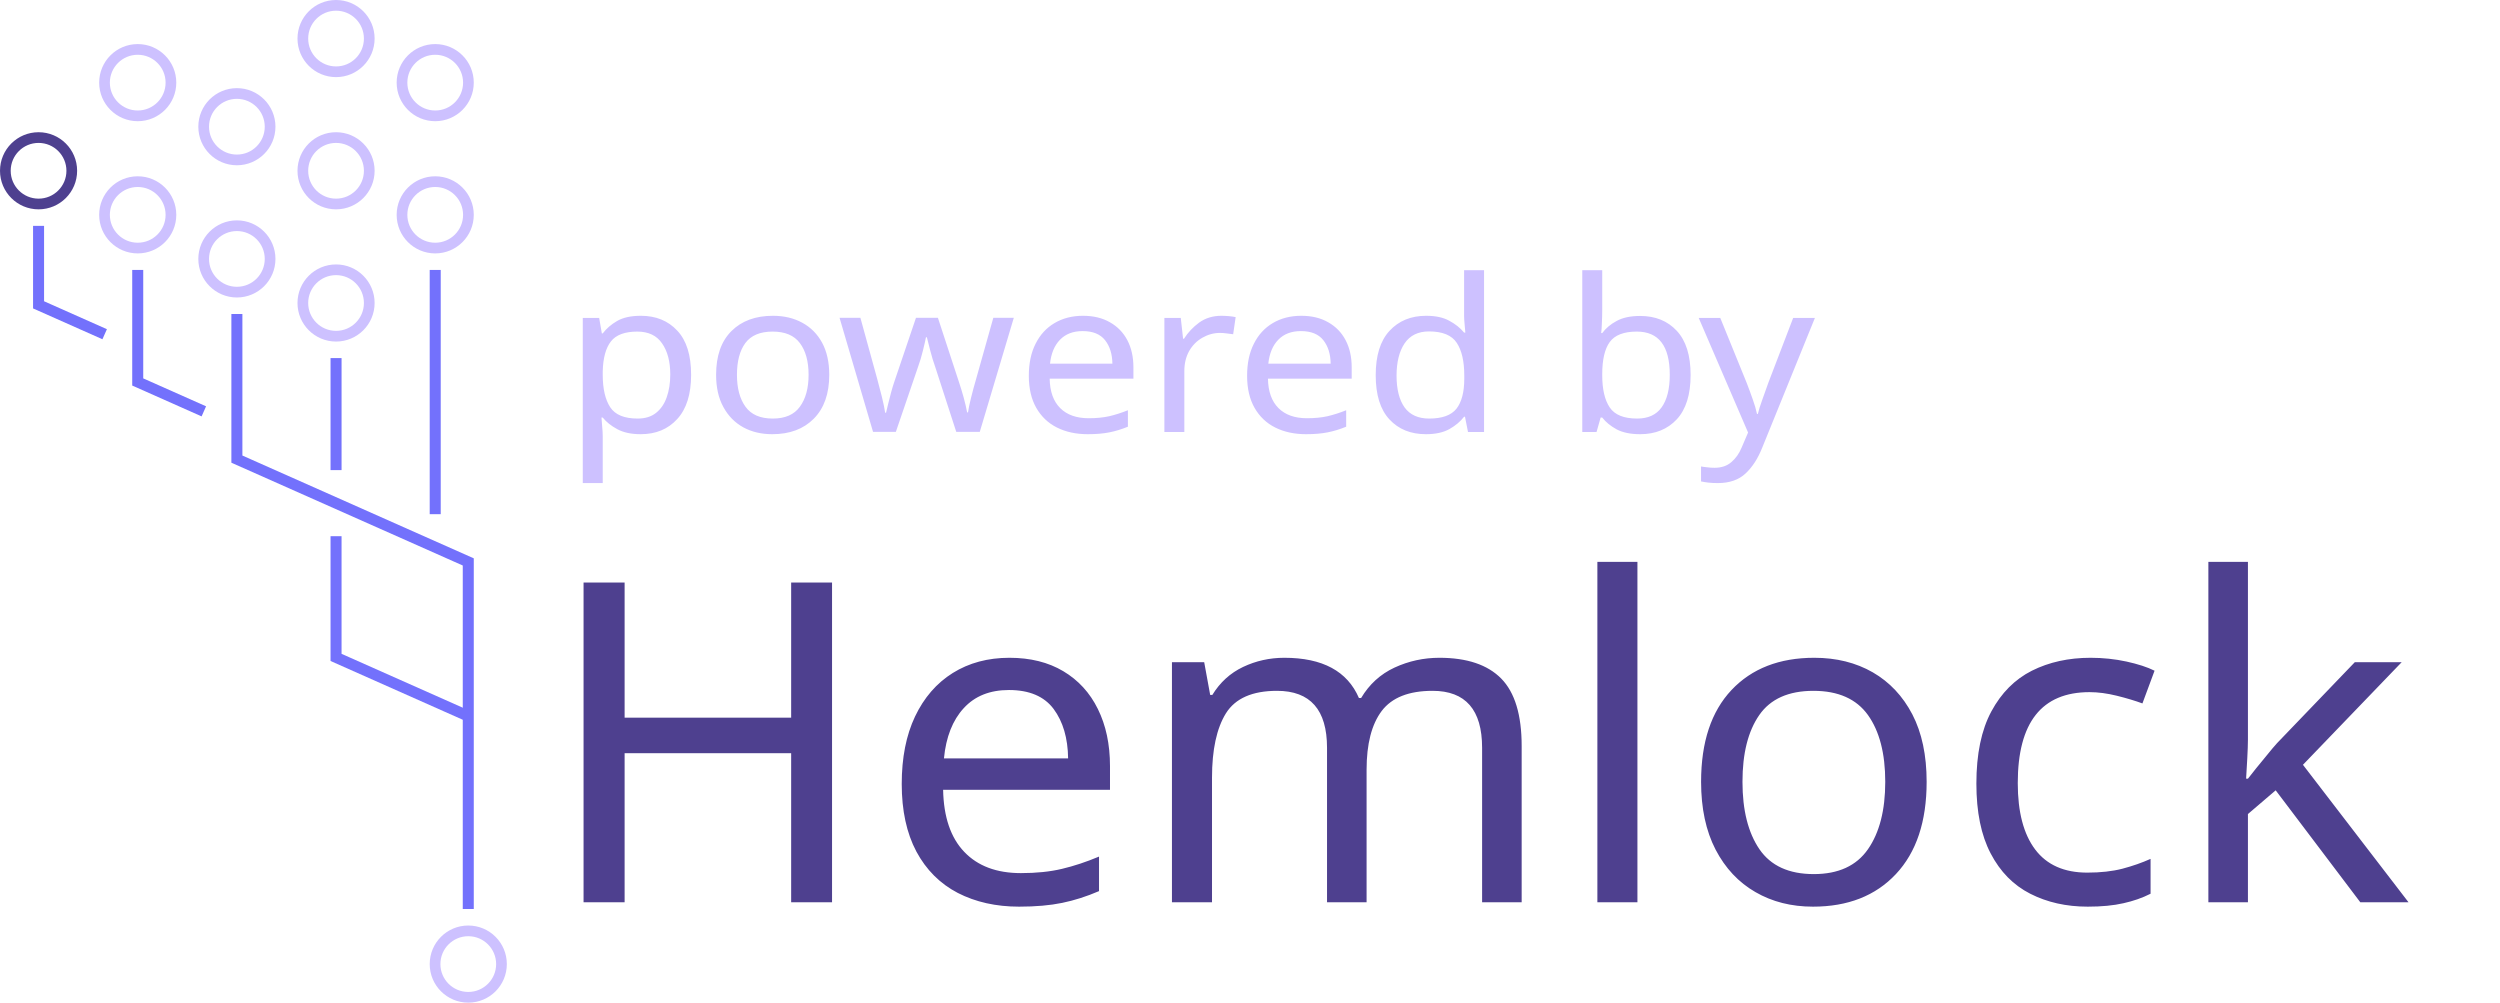
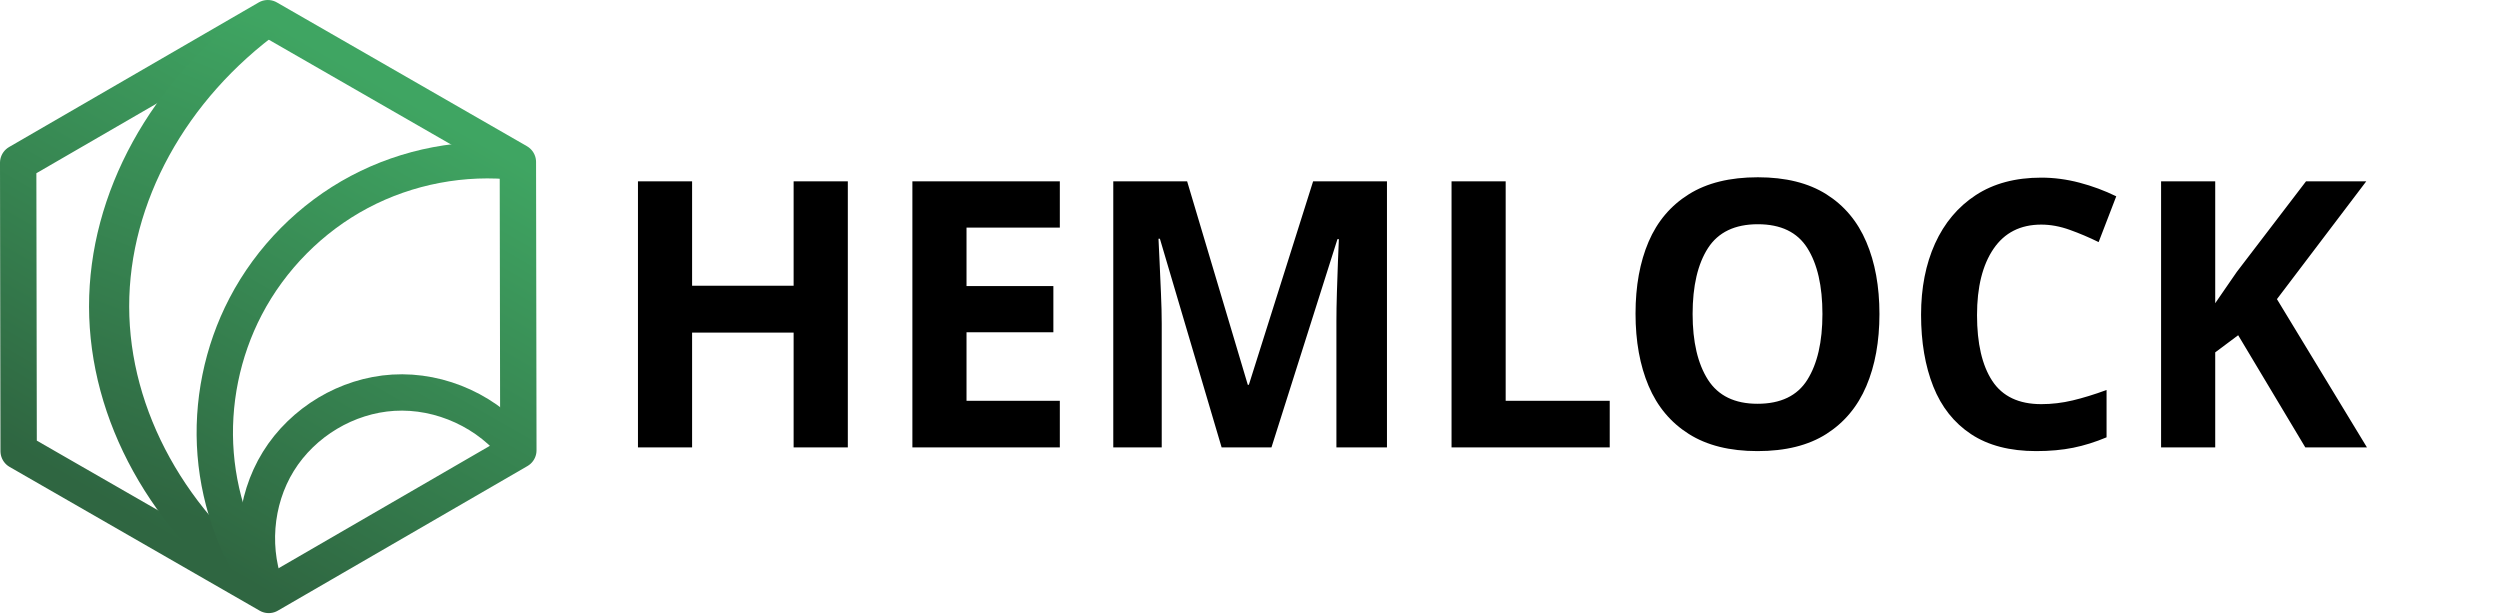
- <svg xmlns="http://www.w3.org/2000/svg" xmlns:ns1="http://www.openswatchbook.org/uri/2009/osb" width="2269" height="910" viewBox="0 0 600.34 240.771" version="1.1" id="svg4721">
-   <defs id="defs4715">
-     <linearGradient id="linearGradient4606" ns1:paint="solid">
-       <stop style="stop-color:#83cdf2;stop-opacity:1;" offset="0" id="stop4604" />
+ <svg xmlns="http://www.w3.org/2000/svg" xmlns:xlink="http://www.w3.org/1999/xlink" width="2063.274" height="506" viewBox="0 0 545.908 133.879" version="1.1" id="svg8">
+   <defs id="defs2">
+     <linearGradient id="grad0">
+       <stop style="stop-color:#2f6641;stop-opacity:1;" offset="0" id="stop2491" />
+       <stop style="stop-color:#3fa562;stop-opacity:1" offset="1" id="stop2493" />
    </linearGradient>
+     <linearGradient xlink:href="#grad0" id="linearGradient2501" gradientUnits="userSpaceOnUse" x1="39.269" y1="80.547" x2="83.386" y2="3.779" gradientTransform="matrix(1.231916,0,0,1.231916,-45.01407,163.1035)" />
+     <linearGradient xlink:href="#grad0" id="linearGradient2517" x1="47.231" y1="80.552" x2="83.431" y2="3.769" gradientUnits="userSpaceOnUse" />
+     <linearGradient xlink:href="#grad0" id="linearGradient2525" x1="39.269" y1="80.547" x2="83.431" y2="3.769" gradientUnits="userSpaceOnUse" />
+     <linearGradient xlink:href="#grad0" id="linearGradient2533" x1="39.269" y1="80.547" x2="83.386" y2="3.779" gradientUnits="userSpaceOnUse" />
  </defs>
-   <g id="layer1" transform="translate(0,-56.22915)">
-     <g id="g4060" transform="matrix(2.738513,0,0,2.555806,-258.7193,-598.6068)">
-       <text style="font-style:normal;font-variant:normal;font-weight:normal;font-stretch:normal;font-size:20px;font-family:FuturaPT-Book;-inkscape-font-specification:FuturaPT-Book;fill:#cdc1ff;fill-opacity:1;stroke:none;stroke-opacity:1" transform="translate(143.874,296.8075)" class="st67 st61 st68" id="text4058">
-         <tspan style="font-style:normal;font-variant:normal;font-weight:normal;font-stretch:normal;font-size:20.001px;font-family:sans-serif;-inkscape-font-specification:'sans-serif, Normal';font-variant-ligatures:normal;font-variant-caps:normal;font-variant-numeric:normal;font-feature-settings:normal;text-align:start;writing-mode:lr-tb;text-anchor:start" id="tspan838">powered by</tspan>
-       </text>
-     </g>
-     <g id="g4066" transform="matrix(2.731339,0,0,2.351902,-257.9464,-525.4421)">
-       <text style="font-size:42.769px;font-family:FuturaPT-Book;fill:#4e408f;fill-opacity:1;stroke-width:1.069" class="st69 st70 st71" id="text4064" x="151.697" y="317.458" transform="scale(0.9352476,1.069236)">
-         <tspan style="font-style:normal;font-variant:normal;font-weight:normal;font-stretch:normal;font-size:42.77px;font-family:sans-serif;-inkscape-font-specification:'sans-serif, Normal';font-variant-ligatures:normal;font-variant-caps:normal;font-variant-numeric:normal;font-feature-settings:normal;text-align:start;writing-mode:lr-tb;text-anchor:start" id="tspan836">Hemlock</tspan>
-       </text>
-     </g>
-     <g id="g4088" transform="matrix(1.326648,0,0,1.326648,-71.00921,-215.9087)" style="stroke:#cdc1ff;stroke-opacity:1">
-       <ellipse style="fill:none;stroke:#cdc1ff;stroke-width:1.936;stroke-miterlimit:10;stroke-opacity:1" class="st58" cx="114.354" cy="259.977" id="circle4068" rx="6.012" ry="6.012" />
-       <ellipse style="fill:none;stroke:#cdc1ff;stroke-width:1.936;stroke-miterlimit:10;stroke-opacity:1" class="st58" cx="96.404" cy="252" id="circle4070" rx="6.012" ry="6.012" />
-       <circle style="fill:none;stroke:#cdc1ff;stroke-width:1.936;stroke-miterlimit:10;stroke-opacity:1" class="st58" cx="78.455" cy="244.022" id="circle4072" r="6.012" />
-       <circle style="fill:none;stroke:#4e408f;stroke-width:1.936;stroke-miterlimit:10;stroke-opacity:1" class="st58" cx="60.506" cy="236.045" id="circle4074" r="6.012" />
-       <ellipse style="fill:none;stroke:#cdc1ff;stroke-width:1.936;stroke-miterlimit:10;stroke-opacity:1" class="st58" cx="114.354" cy="236.045" id="circle4076" rx="6.012" ry="6.012" />
-       <ellipse style="fill:none;stroke:#cdc1ff;stroke-width:1.936;stroke-miterlimit:10;stroke-opacity:1" class="st58" cx="132.303" cy="244.022" id="circle4078" rx="6.012" ry="6.012" />
-       <ellipse style="fill:none;stroke:#cdc1ff;stroke-width:1.936;stroke-miterlimit:10;stroke-opacity:1" class="st58" cx="78.455" cy="220.09" id="circle4080" rx="6.012" ry="6.012" />
-       <ellipse style="fill:none;stroke:#cdc1ff;stroke-width:1.936;stroke-miterlimit:10;stroke-opacity:1" class="st58" cx="96.404" cy="228.067" id="circle4082" rx="6.012" ry="6.012" />
-       <ellipse style="fill:none;stroke:#cdc1ff;stroke-width:1.936;stroke-miterlimit:10;stroke-opacity:1" class="st58" cx="132.303" cy="220.09" id="circle4084" rx="6.012" ry="6.012" />
-       <ellipse style="fill:none;stroke:#cdc1ff;stroke-width:1.936;stroke-miterlimit:10;stroke-opacity:1" class="st58" cx="114.354" cy="212.112" id="circle4086" rx="6.012" ry="6.012" />
-     </g>
-     <ellipse id="circle4108" cy="287.74" cx="112.448" class="st66" style="fill:none;stroke:#cdc1ff;stroke-width:2.569;stroke-miterlimit:10;stroke-opacity:1" ry="7.976" rx="7.976" />
-     <path style="fill:none;stroke:#7371fc;stroke-width:2.646;stroke-linecap:butt;stroke-linejoin:miter;stroke-miterlimit:4;stroke-dasharray:none;stroke-opacity:1" d="M 112.448,274.511 V 191.167 L 56.885,166.481 v -34.846" id="path5424" />
-     <path style="fill:none;stroke:#7371fc;stroke-width:2.646;stroke-linecap:butt;stroke-linejoin:miter;stroke-miterlimit:4;stroke-dasharray:none;stroke-opacity:1" d="M 112.448,228.208 80.698,214.098 v -29.104" id="path6958" />
-     <path style="fill:none;stroke:#7371fc;stroke-width:2.646;stroke-linecap:butt;stroke-linejoin:miter;stroke-miterlimit:4;stroke-dasharray:none;stroke-opacity:1" d="m 104.51,121.052 v 58.65" id="path6960" />
-     <path style="fill:none;stroke:#7371fc;stroke-width:2.646;stroke-linecap:butt;stroke-linejoin:miter;stroke-miterlimit:4;stroke-dasharray:none;stroke-opacity:1" d="m 80.698,142.219 v 26.9" id="path6962" />
-     <path style="fill:none;stroke:#7371fc;stroke-width:2.646;stroke-linecap:butt;stroke-linejoin:miter;stroke-miterlimit:4;stroke-dasharray:none;stroke-opacity:1" d="M 48.948,155.009 33.073,147.952 V 121.052" id="path6964" />
-     <path style="fill:none;stroke:#7371fc;stroke-width:2.646;stroke-linecap:butt;stroke-linejoin:miter;stroke-miterlimit:4;stroke-dasharray:none;stroke-opacity:1" d="M 25.135,136.488 9.26,129.431 V 110.469" id="path6966" />
+   <g id="layer1" transform="translate(0.7897499,-163.9146)">
+     <path style="fill:none;fill-opacity:1;stroke:url(#linearGradient2501);stroke-width:7.939;stroke-linecap:butt;stroke-linejoin:round;stroke-miterlimit:4;stroke-dasharray:none;stroke-opacity:1" id="path833" d="M 112.476,262.153 57.97,293.741 3.362,262.331 3.259,199.333 57.766,167.746 112.374,199.156 Z" transform="matrix(1.000013,0,0,0.999594,-0.07965299,0.2044766)" />
+     <path style="fill:none;stroke:url(#linearGradient2517);stroke-width:5.838;stroke-linecap:butt;stroke-linejoin:miter;stroke-miterlimit:4;stroke-dasharray:none;stroke-opacity:1" d="m 83.431,3.769 c -14.448,12.75 -23.063,31.868 -23.043,51.138 0.02,19.299 8.702,38.427 23.215,51.148" id="path839" transform="matrix(1.501375,0,0,1.231157,-67.62885,163.256)" />
+     <path style="fill:none;stroke:url(#linearGradient2525);stroke-width:6.444;stroke-linecap:butt;stroke-linejoin:miter;stroke-miterlimit:4;stroke-dasharray:none;stroke-opacity:1" d="m 127.759,29.266 c -9.621,-1.098 -19.561,0.786 -28.112,5.329 -8.551,4.543 -15.677,11.725 -20.152,20.312 -4.166,7.994 -6.029,17.173 -5.308,26.159 0.721,8.986 4.023,17.75 9.41,24.979" id="path843" transform="matrix(1.231931,0,0,1.231415,-45.09429,163.2418)" />
+     <path style="fill:none;stroke:url(#linearGradient2533);stroke-width:6.444;stroke-linecap:butt;stroke-linejoin:miter;stroke-miterlimit:4;stroke-dasharray:none;stroke-opacity:1" d="M 127.842,80.403 C 122.74,73.635 114.135,69.668 105.675,70.183 97.466,70.683 89.623,75.374 85.299,82.369 80.975,89.365 80.287,98.478 83.511,106.044" id="path847" transform="matrix(1.231931,0,0,1.231415,-45.09429,163.2418)" />
+     <flowRoot xml:space="preserve" id="flowRoot2543" style="font-style:normal;font-weight:normal;font-size:40px;line-height:1.25;font-family:sans-serif;letter-spacing:0px;word-spacing:0px;fill:#000000;fill-opacity:1;stroke:none;stroke-width:19.486;stroke-miterlimit:4;stroke-dasharray:none" transform="matrix(0.3259485,0,0,0.325812,-45.09429,163.2418)">
+       <flowRegion id="flowRegion2545" style="stroke-width:19.486;stroke-miterlimit:4;stroke-dasharray:none">
+         <rect id="rect2547" width="394.286" height="290" x="588.571" y="87.52" style="stroke-width:19.486;stroke-miterlimit:4;stroke-dasharray:none" />
+       </flowRegion>
+       <flowPara id="flowPara2549" />
+     </flowRoot>
+     <text xml:space="preserve" style="font-style:normal;font-weight:normal;font-size:79.83px;line-height:1.25;font-family:sans-serif;letter-spacing:0px;word-spacing:0px;fill:#000000;fill-opacity:1;stroke:none;stroke-width:1.996" x="133.98" y="256.698" id="text842" transform="scale(0.9812266,1.019133)">
+       <tspan id="tspan840" x="133.98" y="256.698" style="font-style:normal;font-variant:normal;font-weight:bold;font-stretch:normal;font-size:79.83px;font-family:'Josefin Sans';-inkscape-font-specification:'Josefin Sans, Bold';font-variant-ligatures:normal;font-variant-caps:normal;font-variant-numeric:normal;font-feature-settings:normal;text-align:start;writing-mode:lr-tb;text-anchor:start;stroke-width:1.996">HEMLOCK</tspan>
+     </text>
  </g>
</svg>
